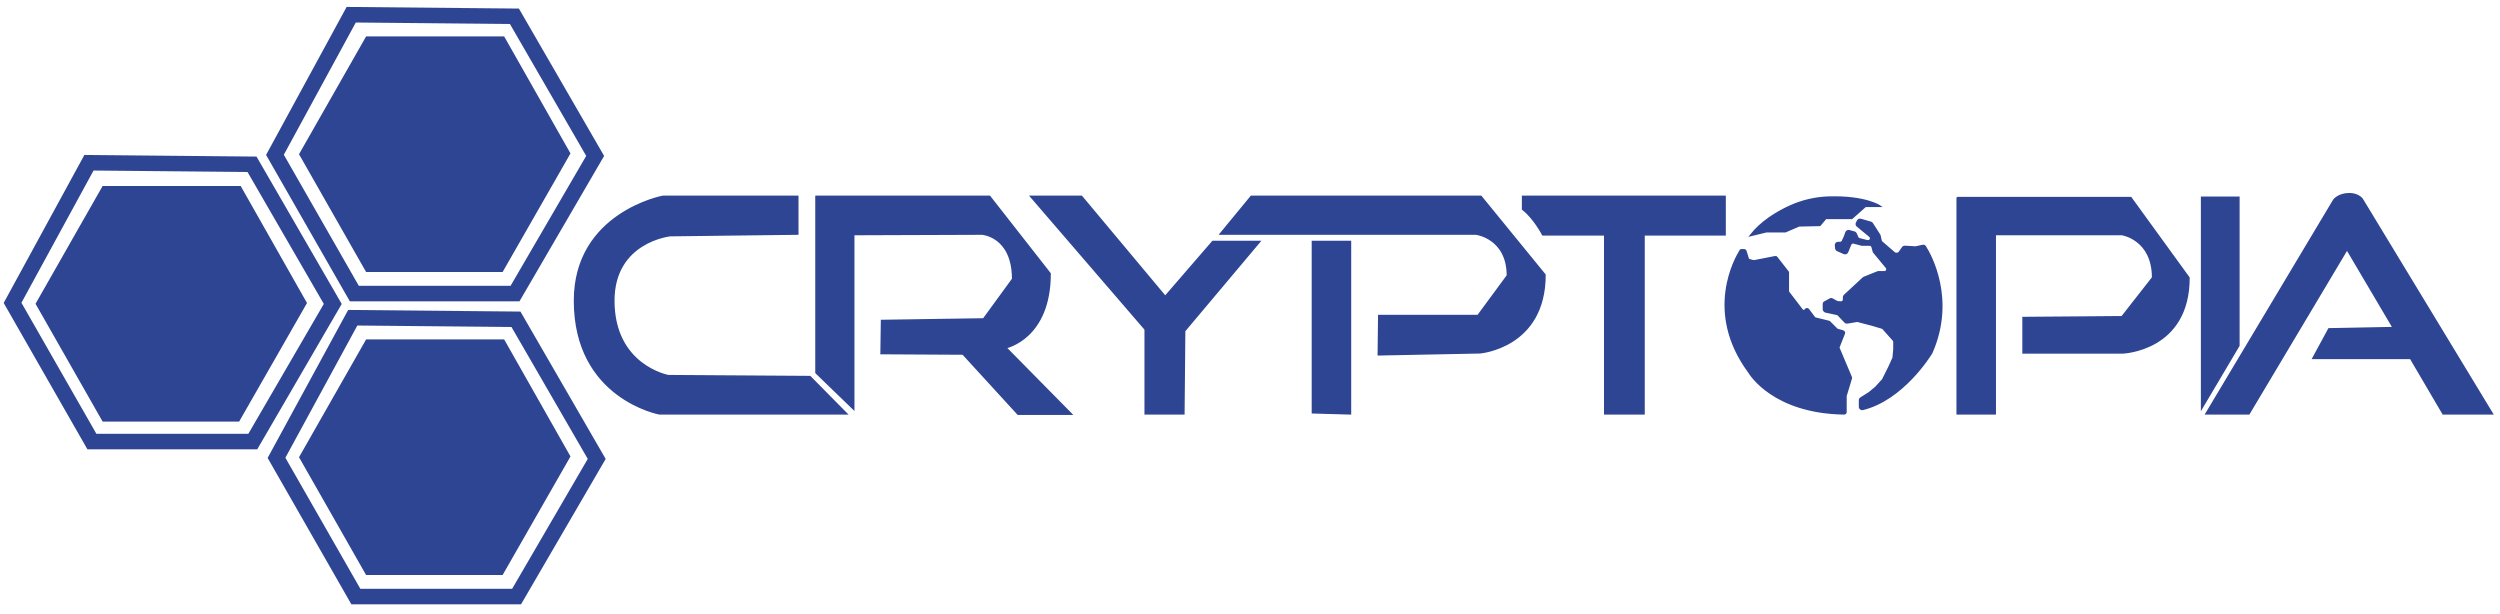
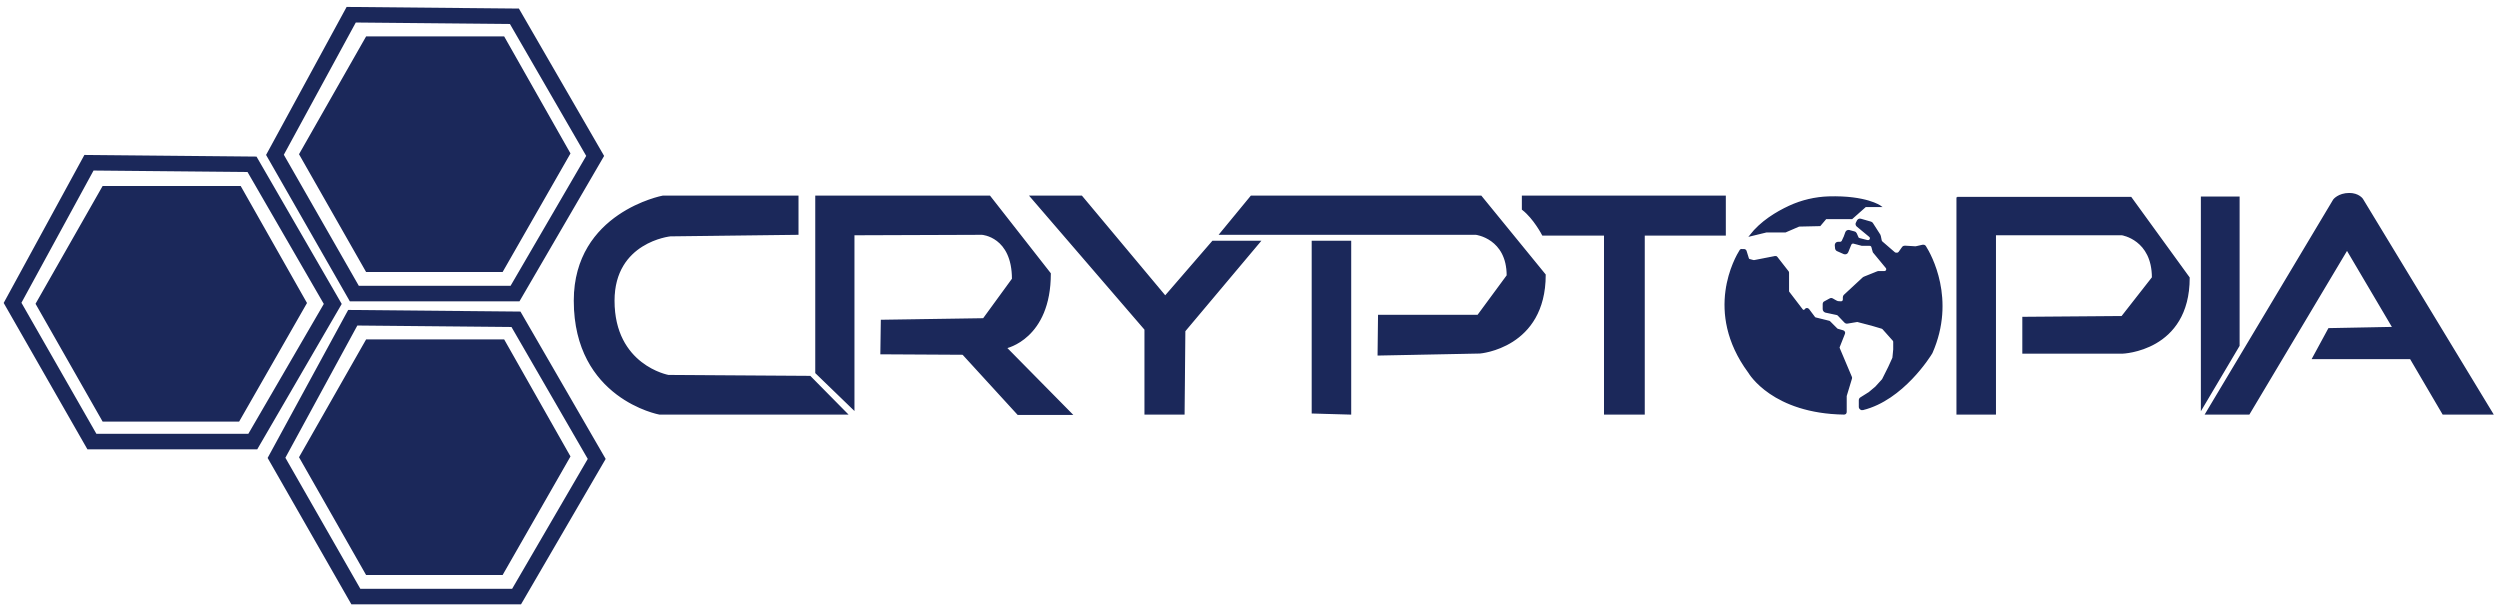
<svg xmlns="http://www.w3.org/2000/svg" viewBox="0 0 1613 396" enable-background="new 0 0 1613 396">
-   <style type="text/css">.st0{fill:none;stroke:#2e4594;stroke-width:10;stroke-miterlimit:10;} .st1{fill: #2e4594;stroke:#2e4594;stroke-miterlimit:10;}</style>
+   <style type="text/css">.st0{fill:none;stroke:#1b285a;stroke-width:10;stroke-miterlimit:10;} .st1{fill: #1b285a;stroke:#1b285a;stroke-miterlimit:10;}</style>
  <path class="st0" d="M226.6 9.5l105.3 1 52.1 90.1-51.7 88.8h-103.7l-51.2-89.5zM57.4 105l105.2 1 52.1 90.1-51.6 88.8h-103.8l-51.2-89.5zM227.6 205l105.3 1 52.1 90.1-51.7 88.8h-103.7l-51.2-89.5z" />
  <path class="st1" d="M66.5 120.5h88.5l42.5 75-43.5 76h-87.5l-43-75.5zM236.5 219.5h88.5l42.5 75-43.5 76h-87.5l-43-75.5zM236.5 24h88.5l42.5 75-43.5 76h-87.5l-43-75.5zM514.7 151v-24.3h-87s-57 10.7-57 67.3c0 63 54.8 73 54.8 73h120.8l-23.7-24-91.4-.6s-35.2-6.4-35.2-48.4c0-38.3 36.5-42 36.5-42l82.2-1zM526.5 126.7v113.8l24.3 23.5v-112.7l82.8-.3s19.8 1.3 19.8 29l-18.8 25.8-65.8 1-.3 21.3 52.8.3 35.5 38.8h34.5l-42.3-42.9s28.5-5.8 28.5-47.8l-39-49.8h-112zM665 126.7h32.8l54 64.6 30.7-35.5h30.3l-48.5 57.7-.5 53.5h-24.9v-54.5zM787.3 151h165s20.3 2.5 20.3 26.8l-19 25.8h-64l-.3 25.3 65.5-1.3s42-3.3 42-50.3l-41.3-50.6h-148.2l-20 24.3zM846.8 155.8h24.5v111.2l-24.5-.7zM982.5 126.7h130.5v24.8h-52.3v115.5h-25.3v-115.5h-40s-5.5-10.7-13-16.5v-8.3h.1zM1122.9 161.5c-3 4.7-23.2 39.6 5.3 78.4 0 0 0 .1.1.1.6 1.1 15.7 26.3 61.5 27 .7 0 1.2-.5 1.2-1.2v-10.4c0-.1 0-.2.1-.3l3.3-10.9c.1-.3.1-.6 0-.8l-7.9-18.7c-.1-.3-.1-.6 0-.9l3.4-8.6c.3-.6-.1-1.4-.8-1.6l-3.5-1c-.2-.1-.4-.2-.5-.3l-4.6-4.6c-.2-.2-.3-.3-.6-.3l-8.5-2.1c-.3-.1-.5-.2-.7-.4l-3.9-5.2c-.5-.7-1.6-.6-2 .1-.4.8-1.5.8-2 .2l-8.8-11.5c-.2-.2-.2-.5-.2-.7v-11.9c0-.3-.1-.5-.3-.7l-7.1-9.1c-.3-.4-.7-.5-1.2-.4l-13.3 2.6h-.6l-2.6-.7c-.4-.1-.7-.4-.8-.8l-1.5-4.8c-.2-.5-.6-.8-1.1-.8h-1.5c-.3-.2-.7 0-.9.3zM1176.5 199.4v-3.2c0-.6.3-1.2.9-1.4l3.3-1.8c.5-.3 1.1-.3 1.6 0l2.1 1.2.2.1.9.4c.2.1.3.1.5.1l1.7.1c1 .1 1.8-.7 1.8-1.6v-1.5c0-.5.2-.9.5-1.2l12.2-11.3c.1-.1.3-.2.5-.3l8.7-3.5c.2-.1.4-.1.6-.1h3.8c.9 0 1.7-.7 1.7-1.7 0-.4-.1-.8-.4-1.1l-8.1-9.8c-.2-.2-.3-.4-.3-.6l-.8-2.9c-.2-.7-.8-1.2-1.6-1.2h-5c-.1 0-.3 0-.4-.1l-4.9-1.3c-.8-.2-1.6.2-2 1l-2 4.9c-.4.9-1.3 1.2-2.2.9l-4.3-1.9c-.5-.2-.9-.7-1-1.3l-.2-2c-.1-1 .7-1.8 1.6-1.8h1.4c.6 0 1.2-.4 1.5-1l1-2.2s0-.1.1-.1l1.2-3.3c.3-.8 1.2-1.2 2-1l3.3.9c.5.1.9.5 1.1.9l1.1 2.5c.2.5.6.8 1.1.9l5.1 1.3c.6.1 1.2 0 1.6-.4l.1-.1c.7-.7.6-1.8-.1-2.4l-8.1-6.7c-.6-.5-.8-1.4-.4-2l.7-1.4c.4-.7 1.2-1 1.9-.8l6.6 1.9c.4.1.7.4.9.7l4.8 7.5c.1.2.2.4.2.6l.6 2.9c.1.4.3.7.5.9l8.1 7c.3.3.7.4 1.1.4h.8c.5 0 1-.3 1.3-.7l2.2-3.1c.3-.5.9-.7 1.4-.7l6.6.4h.5l4.4-1c.7-.1 1.4.1 1.7.7 3.5 5.5 19.3 34 4.2 68.4l-.1.2c-1.1 1.9-18.7 30.1-44.4 36.4-1 .3-2.1-.5-2.1-1.6v-4.3c0-.6.3-1.1.8-1.4l5.1-3.2.2-.1 4.3-3.6c.1 0 .1-.1.2-.2l4.1-4.5c.1-.1.2-.2.3-.4l4-8 2.6-5.7c.1-.2.1-.4.1-.5l.5-5.1v-4.9c0-.4-.1-.8-.4-1.1l-6.6-7.4c-.2-.2-.5-.4-.8-.5l-6.4-1.9-9.2-2.4c-.2-.1-.5-.1-.7 0l-6 1c-.5.1-1.1-.1-1.5-.5l-4.3-4.5c-.2-.2-.5-.4-.8-.5l-7.5-1.6c-.8-.3-1.3-1-1.3-1.8zM1129.3 152l10.3-2.5h12.3l8.8-3.8 13.5-.3 3.8-4.5h16.8l8.8-7.8h9.5s-9.1-6.6-33.3-5.9c-8.7.3-17.3 2.3-25.3 6-8.4 3.9-18.3 9.9-25.2 18.8zM1262.8 127.3v139.7h24.5v-115.7h81.8s19.8 3 19.8 27.8l-19.8 25.3-63.8.5v22.8h64s43-1.3 43-48.5l-37.5-51.7h-112v-.2zM1420.5 127.3h24v95.7l-24 40.5zM1423.3 267l82.5-138s3-4 10-4c5.9 0 8.3 3.5 8.3 3.5l84 138.5h-31.8l-21-35.8h-63l10.3-19 41.5-.8-29.8-50.5-63.3 106.1h-27.7z" />
</svg>
